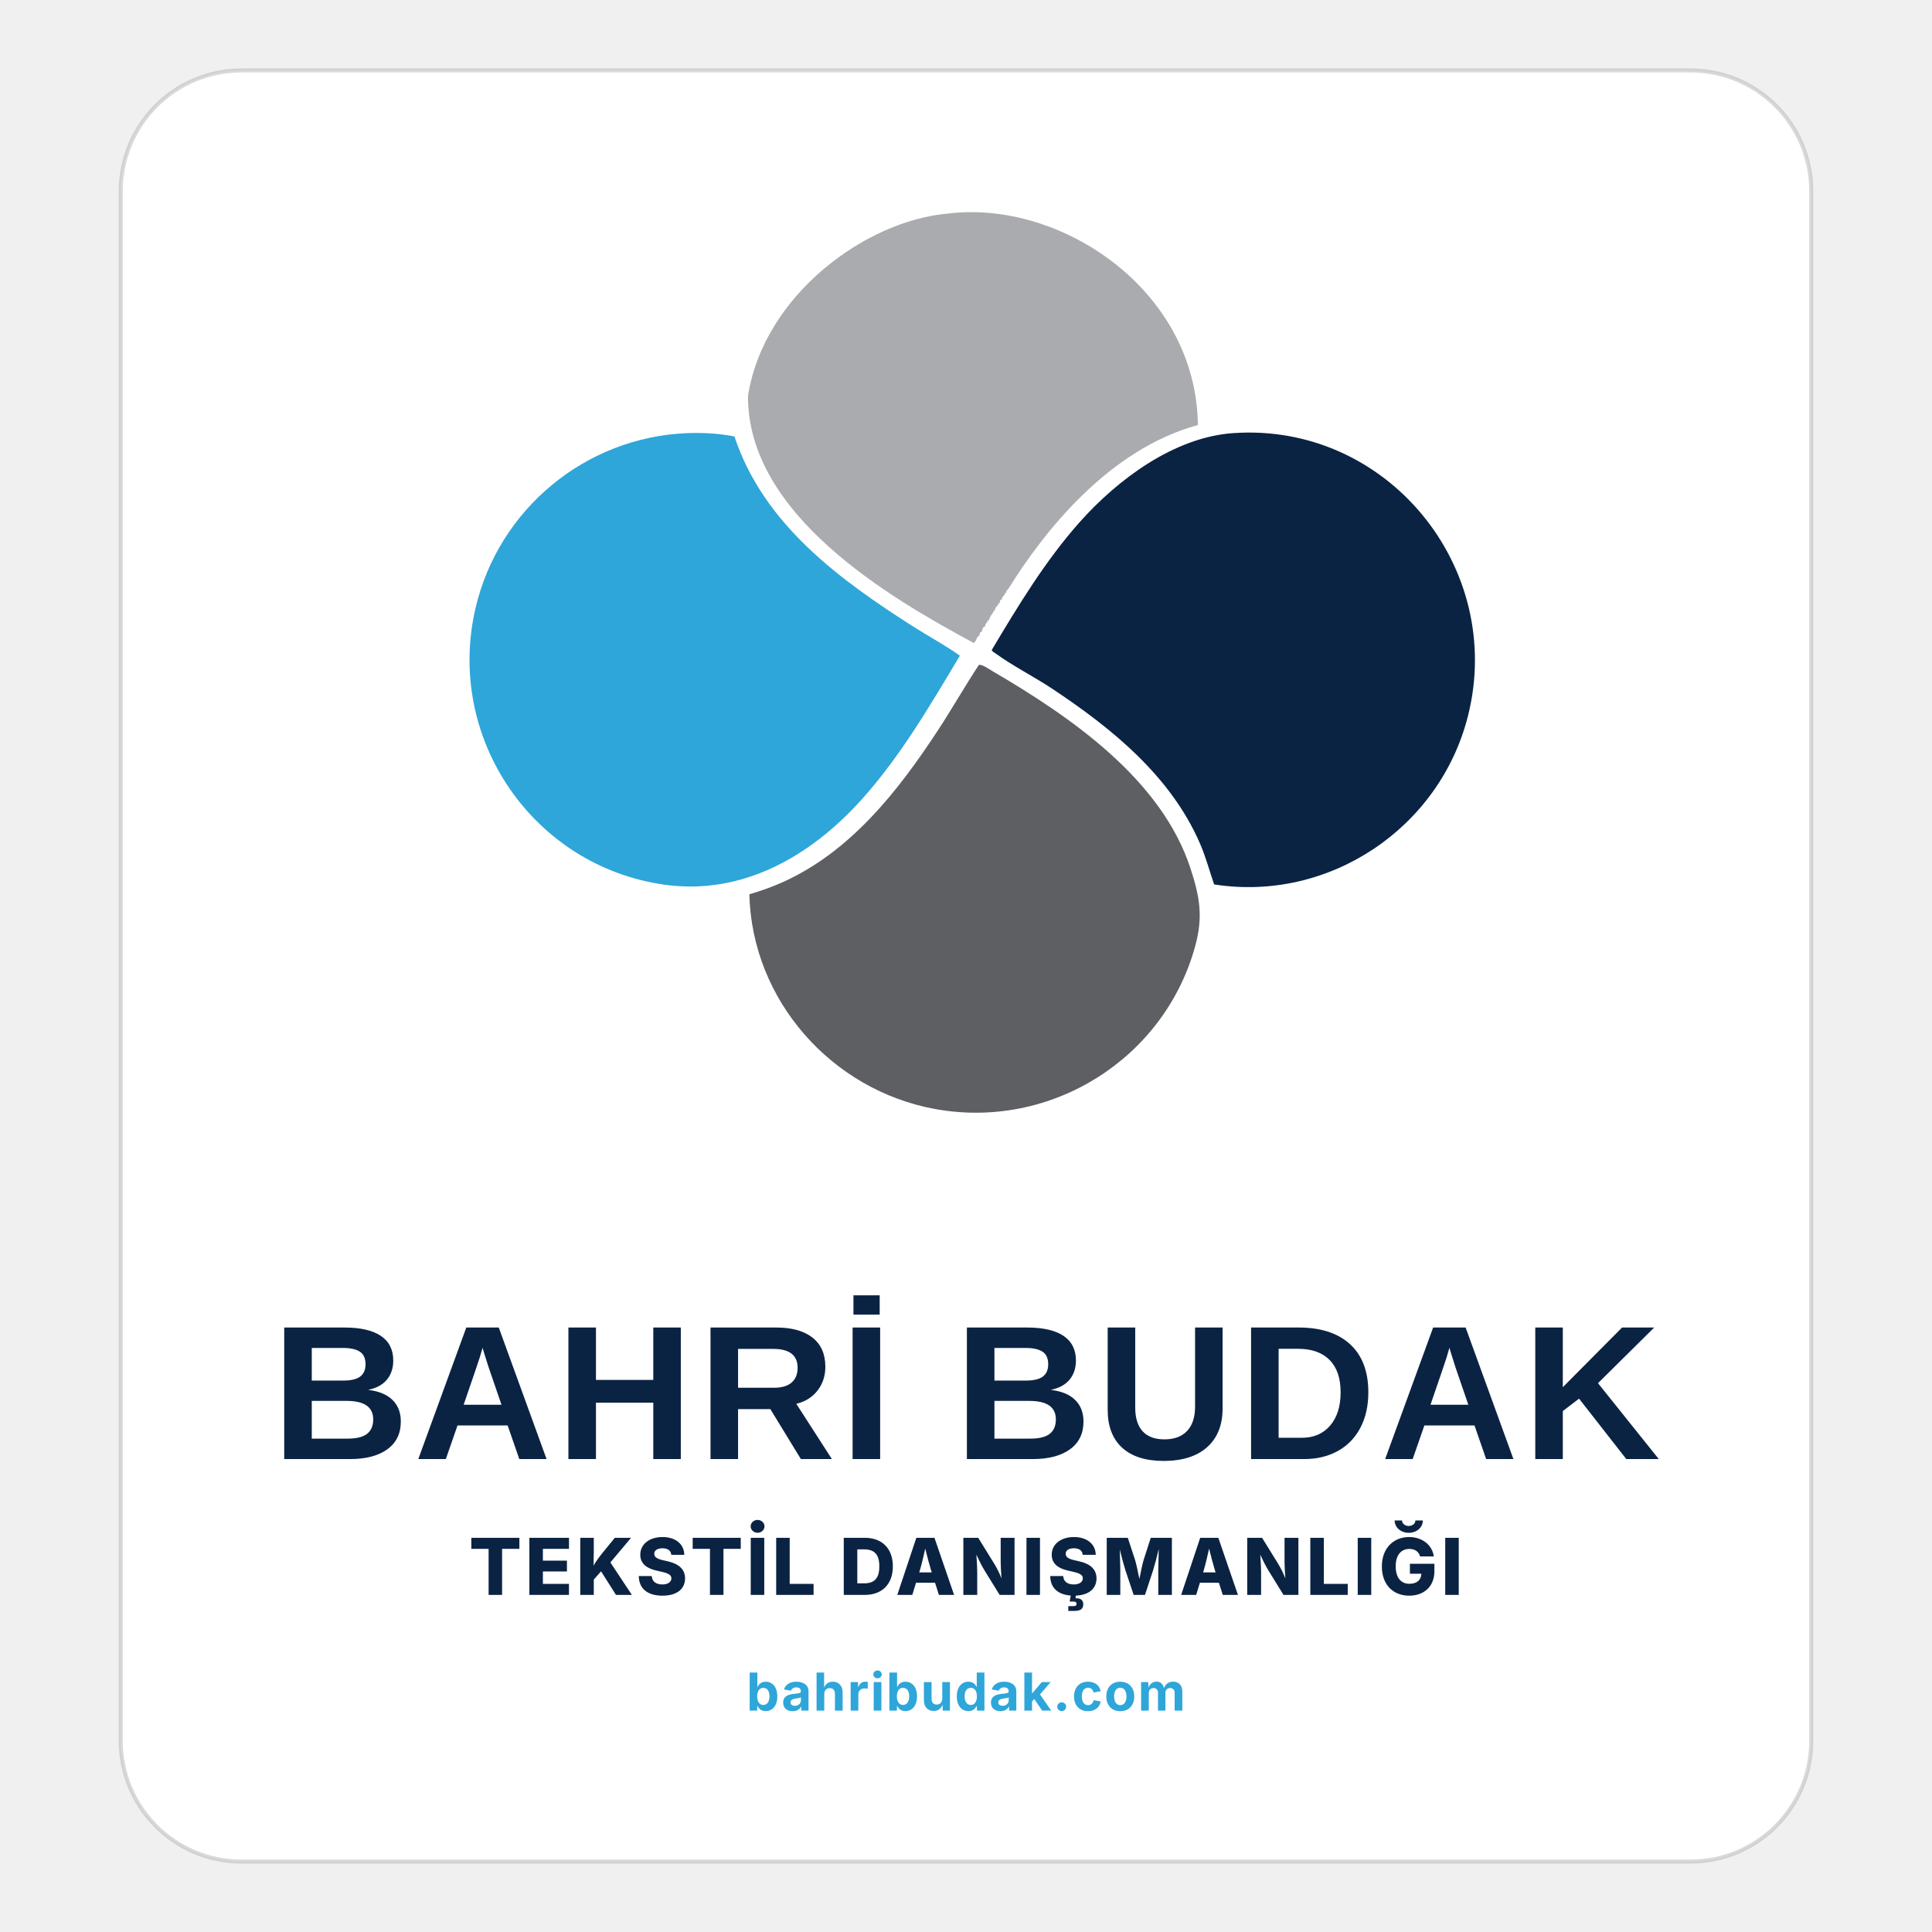
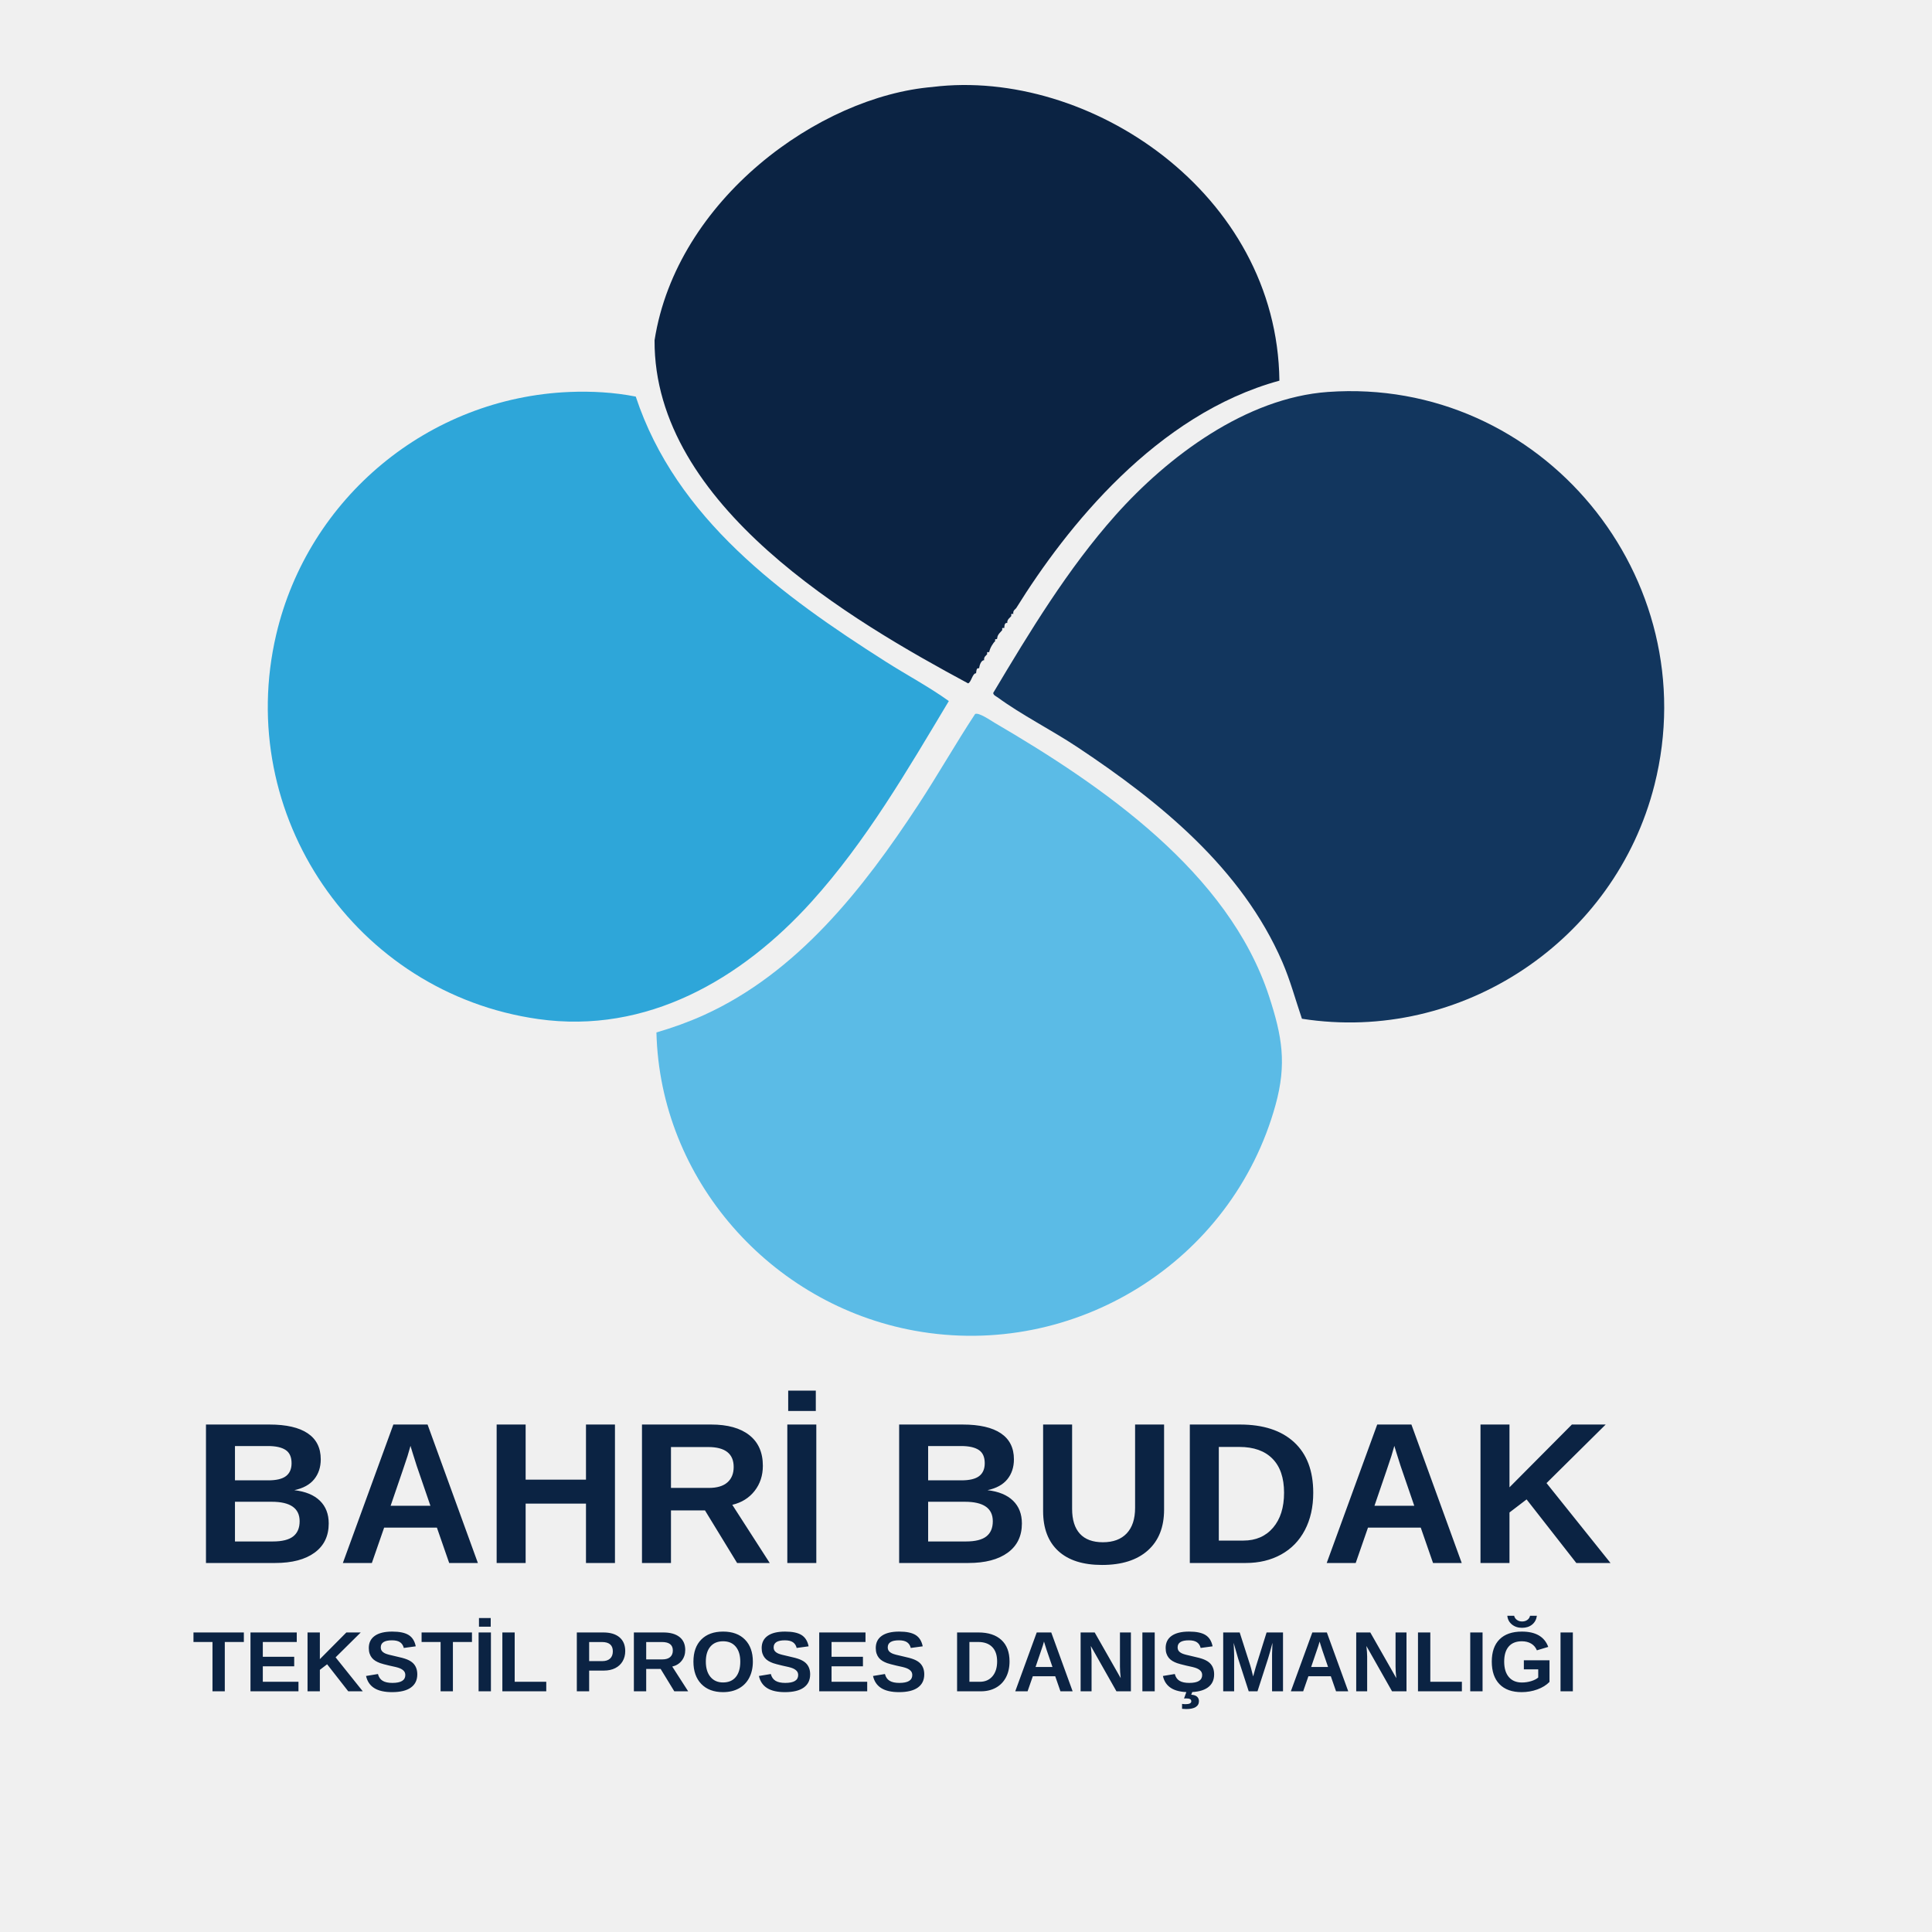
- <svg xmlns="http://www.w3.org/2000/svg" viewBox="0 0 1920 1920">
+ <svg xmlns="http://www.w3.org/2000/svg" id="Layer_1" version="1.1" viewBox="0 0 1920 1920">
  <defs>
    <style>
- .st0{fill:#2EA6D9}.st1{fill:#A9ABAE}.st4{fill:#5D5F63}.st5{fill:#0B2343}
- .name{fill:#0B2343;font-family:Montserrat,Arial,sans-serif;font-weight:800;letter-spacing:4px}
- .tag{fill:#0B2343;font-family:Inter,Arial,sans-serif;font-weight:800;letter-spacing:3px}
- .web{fill:#2EA6D9;font-family:Inter,Arial,sans-serif;font-weight:700;letter-spacing:1.5px}
- </style>
+       .st0 {
+         fill: #2EA6D9;
+       }
+ 
+       .st1 {
+         fill: #0B2343;
+       }
+ 
+       .st2 {
+         font-size: 200px;
+       }
+ 
+       .st2, .st3 {
+         fill: #0B2343;
+         font-family: Arial-Black, Arial;
+         font-weight: 800;
+       }
+ 
+       .st3 {
+         font-size: 85px;
+       }
+ 
+       .st4 {
+         fill: #5BBBE6;
+       }
+ 
+       .st5 {
+         fill: #12365E;
+       }
+     </style>
  </defs>
-   <rect x="120" y="70" width="1680" height="1780" rx="120" fill="#FFFFFF" stroke="#A9ABAE" stroke-opacity="0.45" stroke-width="4" />
-   <g transform="translate(275 150) scale(0.72)">
+   <g>
    <path class="st1" d="M927.07,86.38c154.88-18.92,342.19,105.24,344.39,291.92-122.34,33.41-211.58,145.67-261.43,225.82-.94,1.54-3.61,2.38-3,6-2.13-.24-2.24-.13-2,2-.93,1.63-4.47,3.33-4,7-2.81-.65-2.82,2.89-3,5-2.12-.24-2.24-.12-2,2-1.07,1.69-4.78,4.17-5,8,.04,2.24-2.97-.38-2,3-1.89,1.55-5.33,6.95-6,10.99-2.13-.24-2.24-.12-2,2-1.07,1.54-3.49,2.44-3,6-3.05-.09-4.71,5.28-5,7.99-2.94-.63-2.69,2.91-3,5-3.61-.27-4.87,9.25-7.99,10-114.28-61.54-312.43-176.2-311.54-341,21.91-139.83,163.61-242.49,276.55-251.69Z" />
    <path class="st0" d="M566.05,389.52c21.78-.89,44.45.38,65.76,4.61,40.13,121.27,145.27,197.81,248.37,263.37,20.78,13.22,42.78,24.87,62.76,39.2-41.27,68.9-82.25,139.4-136.29,199.28-69.81,77.35-163.94,132.02-271.71,116.76-181.61-25.72-302.45-202.78-260.46-382.06,31.89-136.16,151.5-235.45,291.57-241.15Z" />
    <path class="st5" d="M1319.66,389.52c212.14-15.18,376.48,184.82,324.54,390.51-39.07,154.74-191.71,257.16-350.35,232.39-6.45-18.86-11.52-38.04-19.5-56.46-40.32-93.03-121.62-159.04-204.05-213.73-24.99-16.58-55.23-31.85-78.79-49.14-1.59-1.16-4.42-2.23-4.46-4.49,36.28-60.86,74.17-123.4,121.4-176.45,52.22-58.65,129.96-116.81,211.2-122.63Z" />
    <path class="st4" d="M652.35,1026.03c16.1-4.7,31.93-10.35,47.19-17.27,92.97-42.16,158.33-125.55,212.95-208.83,19.48-29.71,37.12-60.82,56.58-90.38,3.77-1.73,15.22,6.33,19.27,8.7,107.11,62.59,232.52,148.6,272.84,271.88,13.01,39.77,17.72,67.02,6.43,107.95-42.92,155.59-199.4,253.32-358.71,224.35-143.01-26-253.01-150.17-256.54-296.39Z" />
  </g>
-   <text class="name" x="960" y="1450" font-size="190" text-anchor="middle">BAHRİ BUDAK</text>
-   <text class="tag" x="960" y="1585" font-size="78" text-anchor="middle" textLength="980" lengthAdjust="spacing">TEKSTİL DANIŞMANLIĞI</text>
-   <text class="web" x="960" y="1700" font-size="52" text-anchor="middle">bahribudak.com</text>
+   <text class="st2" transform="translate(191.32 1553.28)">
+     <tspan x="0" y="0">BAHRİ BUDAK</tspan>
+   </text>
+   <text class="st3" transform="translate(191.32 1680.8)">
+     <tspan x="0" y="0">TEKSTİL PROSES DANIŞMANLIĞI</tspan>
+   </text>
</svg>
